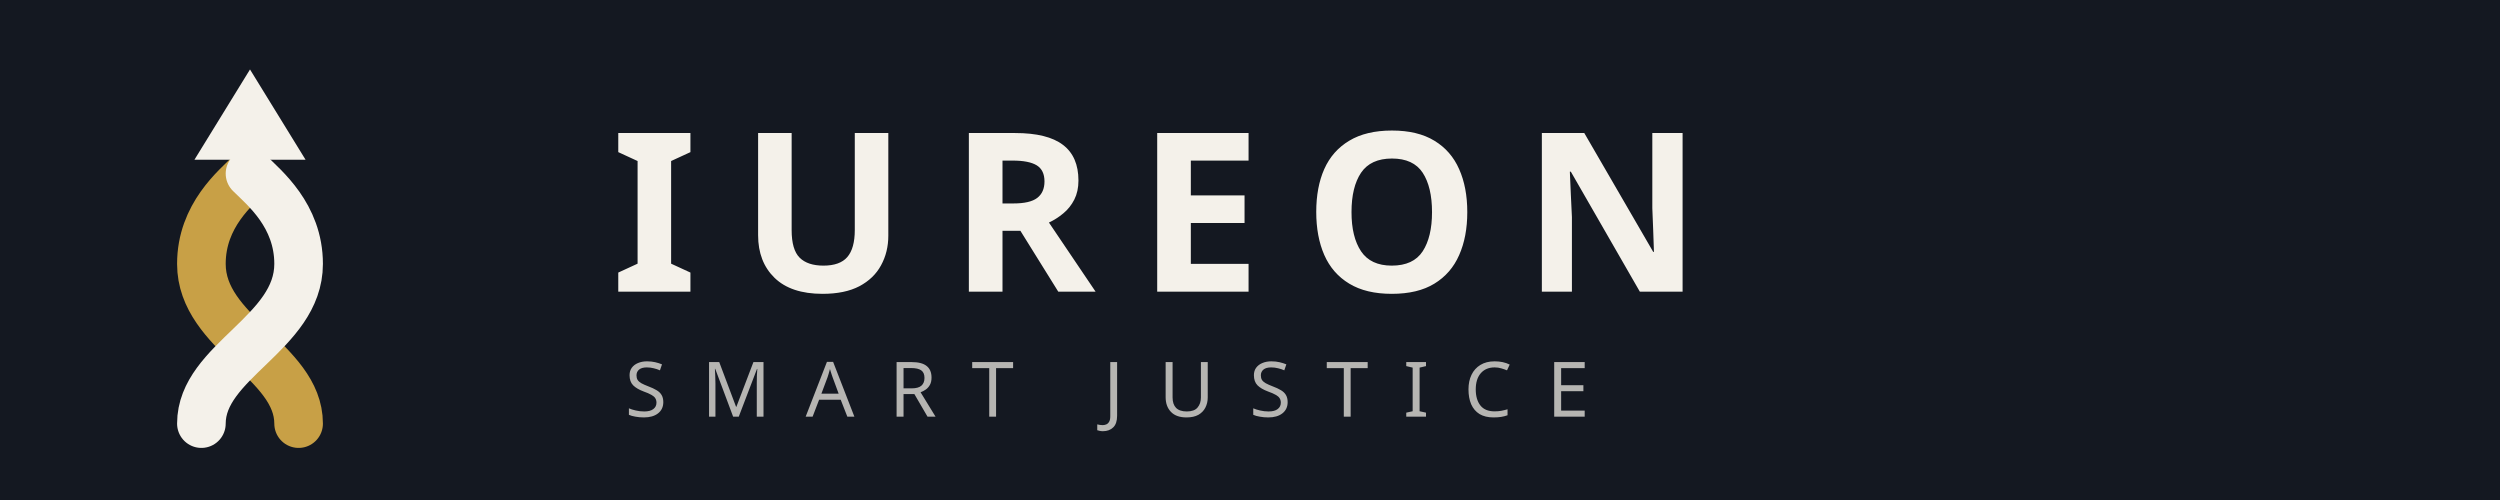
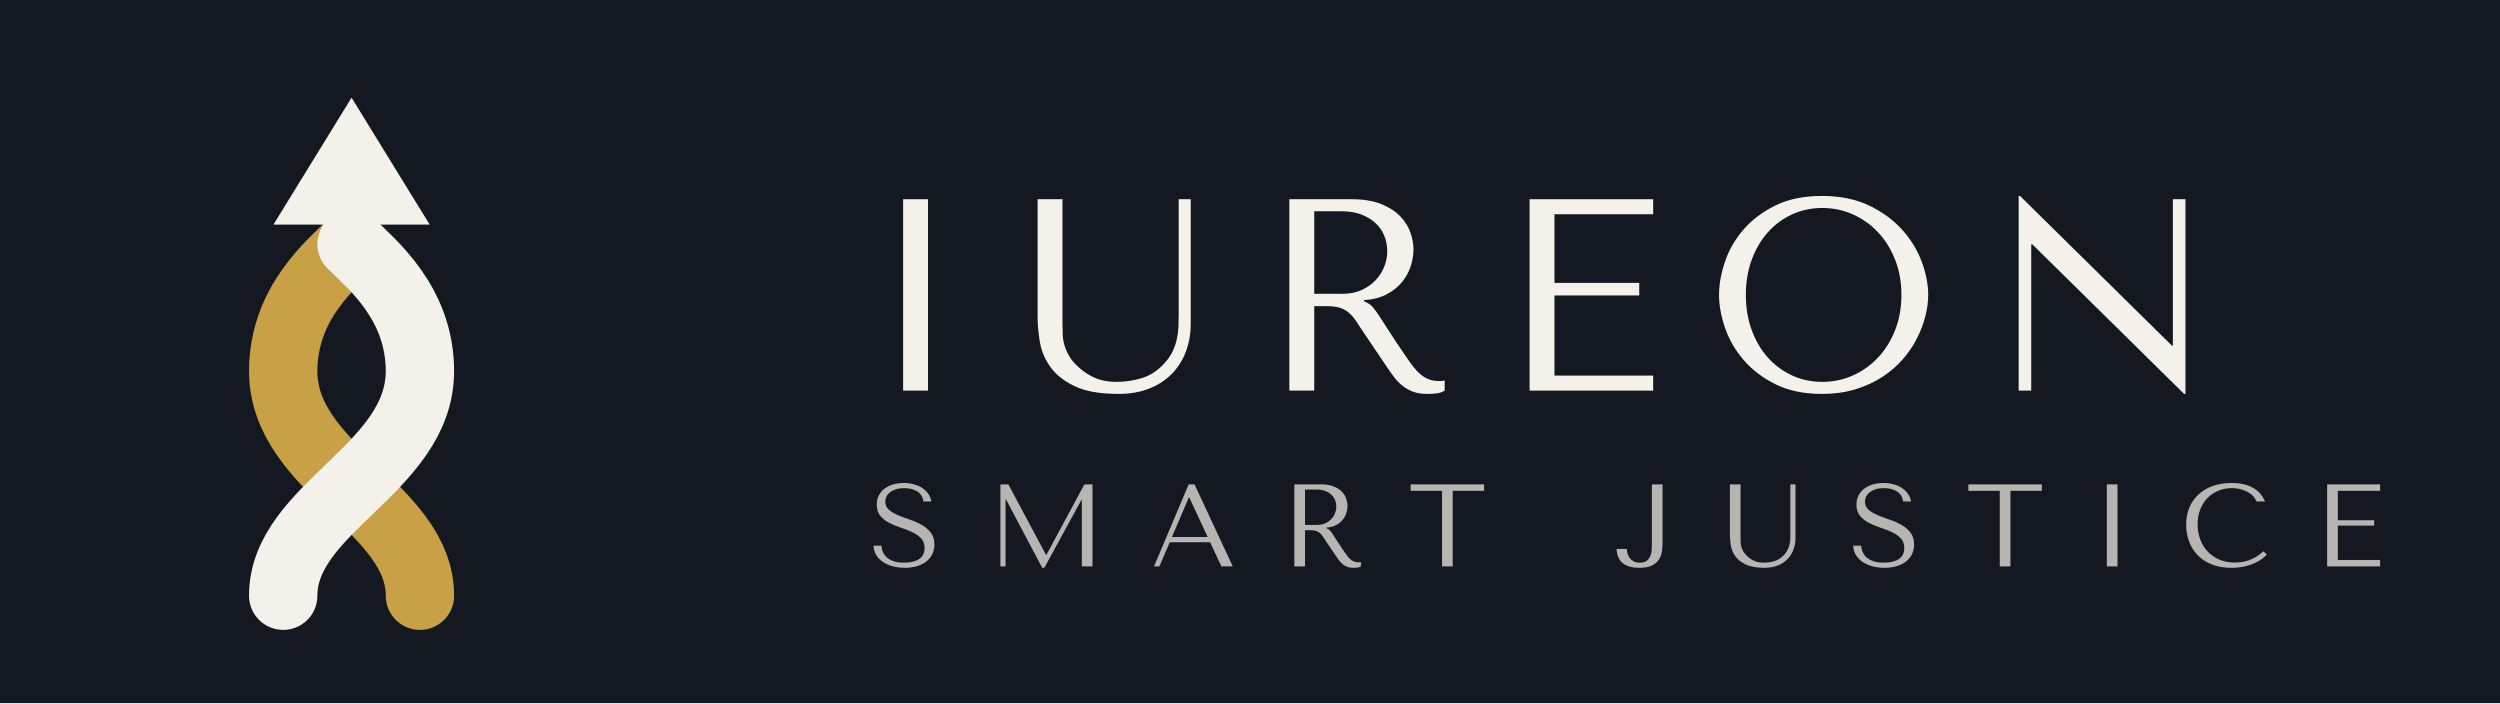
- <svg xmlns="http://www.w3.org/2000/svg" viewBox="0 0 360 72" width="360" height="72" role="img" aria-label="Iureon — SMART JUSTICE">
-   <rect width="360" height="72" fill="#141821" />
+ <svg xmlns="http://www.w3.org/2000/svg" viewBox="0 0 256 72" width="256" height="72" role="img" aria-label="Iureon">
+   <rect width="256" height="72" fill="#141821" />
  <g transform="translate(4 4)">
    <g fill="none" stroke-width="7" stroke-linecap="round" stroke-linejoin="round">
      <path d="M39 57C39 48 25 44 25 34C25 27 30 23 32 21" stroke="#C8A046" />
      <path d="M25 57C25 48 39 44 39 34C39 27 34 23 32 21" stroke="#F4F1EA" />
    </g>
    <path d="M32 6L40 19H24Z" fill="#F4F1EA" />
  </g>
-   <text x="88" y="42" font-family="'Plus Jakarta Sans', 'Segoe UI', system-ui, sans-serif" font-weight="700" font-size="32" letter-spacing="6" fill="#F4F1EA">IUREON</text>
-   <text x="90" y="60" font-family="'Plus Jakarta Sans', 'Segoe UI', system-ui, sans-serif" font-weight="500" font-size="11" letter-spacing="5" fill="#F4F1EA" opacity="0.72">SMART JUSTICE</text>
+   <g transform="translate(88 40)" fill="#F4F1EA">
+     <g transform="translate(0.00 0) scale(0.028 -0.028)">
+       <path d="M160 700V0H251V700Z" />
+     </g>
+     <g transform="translate(16.01 0) scale(0.028 -0.028)">
+       <path d="M80 700V270Q80 229 88.0 179.5Q96 130 126.0 87.5Q156 45 215.0 16.5Q274 -12 376 -12Q440 -12 489.5 8.0Q539 28 572.5 63.0Q606 98 623.0 144.5Q640 191 640 244V700H596V277Q596 255 595.0 232.5Q594 210 589.0 187.5Q584 165 573.5 143.0Q563 121 543 99Q507 60 462.0 46.0Q417 32 368 32Q326 32 293.5 45.0Q261 58 232 84Q209 104 197.0 124.0Q185 144 179.0 163.5Q173 183 172.0 203.0Q171 223 171 243V700Z" />
+     </g>
+     <g transform="translate(40.67 0) scale(0.028 -0.028)">
+       <path d="M120 700V0H211V309H255Q283 309 301.5 304.0Q320 299 335.0 287.0Q350 275 363.0 256.0Q376 237 394 209L473 92Q488 69 502.5 50.0Q517 31 534.0 17.5Q551 4 572.5 -4.0Q594 -12 624 -12Q646 -12 660.0 -10.0Q674 -8 688 0V37Q683 36 678.0 35.5Q673 35 668 35Q647 35 631.0 41.0Q615 47 601.0 58.5Q587 70 574.0 86.5Q561 103 547 124Q505 185 482.0 221.5Q459 258 445.5 278.0Q432 298 423.5 307.0Q415 316 403 322L393 327V331Q441 334 475.5 352.0Q510 370 532.0 397.0Q554 424 564.0 455.5Q574 487 574 517Q574 544 563.5 576.0Q553 608 527.5 635.5Q502 663 458.0 681.5Q414 700 347 700ZM211 656H312Q350 656 380.5 645.0Q411 634 433.0 614.5Q455 595 466.5 568.0Q478 541 478 509Q478 482 467.5 454.5Q457 427 436.0 404.5Q415 382 384.5 368.0Q354 354 314 354H211Z" />
+     </g>
+     <g transform="translate(65.27 0) scale(0.028 -0.028)">
+       <path d="M120 700V0H572V55H211V348H521V394H211V645H572V700Z" />
+     </g>
+     <g transform="translate(86.63 0) scale(0.028 -0.028)">
+       <path d="M50 350Q50 294 71.5 230.5Q93 167 139.0 113.0Q185 59 256.0 23.5Q327 -12 426 -12Q493 -12 547.5 4.5Q602 21 645.5 49.0Q689 77 721.0 113.5Q753 150 773.5 190.5Q794 231 804.5 272.0Q815 313 815 350Q815 406 792.0 469.5Q769 533 721.0 587.0Q673 641 599.5 676.5Q526 712 426 712Q327 712 256.0 677.0Q185 642 139.0 588.5Q93 535 71.5 471.0Q50 407 50 350ZM148 350Q148 420 169.5 478.5Q191 537 228.5 579.0Q266 621 317.0 644.5Q368 668 428 668Q487 668 539.5 644.5Q592 621 631.5 579.0Q671 537 694.0 478.5Q717 420 717 350Q717 280 694.0 221.5Q671 163 631.5 121.0Q592 79 539.5 55.5Q487 32 428 32Q368 32 317.0 55.5Q266 79 228.5 121.0Q191 163 169.5 221.5Q148 280 148 350Z" />
+     </g>
+     <g transform="translate(115.35 0) scale(0.028 -0.028)">
+       <path d="M684 700V165H680L125 712H120V0H166V535H170L725 -12H730V700Z" />
+     </g>
+   </g>
+   <g transform="translate(89 58)" fill="#F4F1EA" opacity="0.72">
+     <g transform="translate(0.00 0) scale(0.012 -0.012)">
+       <path d="M37 177Q39 134 59.5 99.0Q80 64 115.5 39.5Q151 15 199.0 1.5Q247 -12 304 -12Q362 -12 408.5 2.0Q455 16 488.0 42.0Q521 68 539.0 105.0Q557 142 557 187Q557 249 526.0 288.5Q495 328 448.5 354.5Q402 381 347.5 399.0Q293 417 246.5 437.0Q200 457 169.0 483.0Q138 509 138 552Q138 576 148.5 597.0Q159 618 179.5 633.5Q200 649 230.0 658.5Q260 668 299 668Q364 668 409.5 640.5Q455 613 463 554H531Q525 591 504.0 620.5Q483 650 451.0 670.5Q419 691 378.5 701.5Q338 712 294 712Q248 712 206.5 700.0Q165 688 133.5 665.0Q102 642 83.5 607.0Q65 572 65 527Q65 468 95.0 432.0Q125 396 170.5 372.0Q216 348 269.0 331.0Q322 314 367.5 292.5Q413 271 443.0 240.0Q473 209 473 157Q473 92 425.5 62.0Q378 32 299 32Q236 32 198.0 48.5Q160 65 140.0 88.0Q120 111 113.0 135.5Q106 160 105 177Z" />
+     </g>
+     <g transform="translate(12.00 0) scale(0.012 -0.012)">
+       <path d="M188 700H120V0H164V571H168L477 -12H495L811 567H815V0H906V700H837L513 99H509Z" />
+     </g>
+     <g transform="translate(28.81 0) scale(0.012 -0.012)">
+       <path d="M509 206 605 0H702L376 700H326L30 0H76L164 206ZM488 251H183L327 588H331Z" />
+     </g>
+     <g transform="translate(42.10 0) scale(0.012 -0.012)">
+       <path d="M120 700V0H211V309H255Q283 309 301.5 304.0Q320 299 335.0 287.0Q350 275 363.0 256.0Q376 237 394 209L473 92Q488 69 502.5 50.0Q517 31 534.0 17.5Q551 4 572.5 -4.0Q594 -12 624 -12Q646 -12 660.0 -10.0Q674 -8 688 0V37Q683 36 678.0 35.5Q673 35 668 35Q647 35 631.0 41.0Q615 47 601.0 58.5Q587 70 574.0 86.5Q561 103 547 124Q505 185 482.0 221.5Q459 258 445.5 278.0Q432 298 423.5 307.0Q415 316 403 322L393 327V331Q441 334 475.5 352.0Q510 370 532.0 397.0Q554 424 564.0 455.5Q574 487 574 517Q574 544 563.5 576.0Q553 608 527.5 635.5Q502 663 458.0 681.5Q414 700 347 700ZM211 656H312Q350 656 380.5 645.0Q411 634 433.0 614.5Q455 595 466.5 568.0Q478 541 478 509Q478 482 467.5 454.5Q457 427 436.0 404.5Q415 382 384.5 368.0Q354 354 314 354H211Z" />
+     </g>
+     <g transform="translate(55.21 0) scale(0.012 -0.012)">
+       <path d="M379 0V645H647V700H20V645H288V0Z" />
+     </g>
+     <g transform="translate(76.42 0) scale(0.012 -0.012)">
+       <path d="M311 700V195Q311 171 309.5 142.5Q308 114 298.0 89.5Q288 65 267.5 48.5Q247 32 209 32Q176 32 154.5 44.0Q133 56 120.5 74.0Q108 92 102.5 112.5Q97 133 97 149H10Q12 72 60.0 30.0Q108 -12 204 -12Q273 -12 313.0 8.5Q353 29 372.5 60.5Q392 92 397.0 129.0Q402 166 402 198V700Z" />
+     </g>
+     <g transform="translate(87.18 0) scale(0.012 -0.012)">
+       <path d="M80 700V270Q80 229 88.0 179.5Q96 130 126.0 87.5Q156 45 215.0 16.5Q274 -12 376 -12Q440 -12 489.5 8.0Q539 28 572.5 63.0Q606 98 623.0 144.5Q640 191 640 244V700H596V277Q596 255 595.0 232.5Q594 210 589.0 187.5Q584 165 573.5 143.0Q563 121 543 99Q507 60 462.0 46.0Q417 32 368 32Q326 32 293.5 45.0Q261 58 232 84Q209 104 197.0 124.0Q185 144 179.0 163.5Q173 183 172.0 203.0Q171 223 171 243V700Z" />
+     </g>
+     <g transform="translate(100.32 0) scale(0.012 -0.012)">
+       <path d="M37 177Q39 134 59.5 99.0Q80 64 115.5 39.5Q151 15 199.0 1.5Q247 -12 304 -12Q362 -12 408.5 2.0Q455 16 488.0 42.0Q521 68 539.0 105.0Q557 142 557 187Q557 249 526.0 288.5Q495 328 448.5 354.5Q402 381 347.5 399.0Q293 417 246.5 437.0Q200 457 169.0 483.0Q138 509 138 552Q138 576 148.5 597.0Q159 618 179.5 633.5Q200 649 230.0 658.5Q260 668 299 668Q364 668 409.5 640.5Q455 613 463 554H531Q525 591 504.0 620.5Q483 650 451.0 670.5Q419 691 378.5 701.5Q338 712 294 712Q248 712 206.5 700.0Q165 688 133.5 665.0Q102 642 83.5 607.0Q65 572 65 527Q65 468 95.0 432.0Q125 396 170.5 372.0Q216 348 269.0 331.0Q322 314 367.5 292.5Q413 271 443.0 240.0Q473 209 473 157Q473 92 425.5 62.0Q378 32 299 32Q236 32 198.0 48.5Q160 65 140.0 88.0Q120 111 113.0 135.5Q106 160 105 177Z" />
+     </g>
+     <g transform="translate(112.32 0) scale(0.012 -0.012)">
+       <path d="M379 0V645H647V700H20V645H288V0Z" />
+     </g>
+     <g transform="translate(124.82 0) scale(0.012 -0.012)">
+       <path d="M160 700V0H251V700Z" />
+     </g>
+     <g transform="translate(134.26 0) scale(0.012 -0.012)">
+       <path d="M709 129Q607 33 467 33Q389 33 329.0 60.0Q269 87 229.0 132.0Q189 177 168.5 236.0Q148 295 148 359Q148 427 169.5 483.5Q191 540 230.0 581.0Q269 622 322.5 645.0Q376 668 439 668Q482 668 517.5 658.0Q553 648 580.5 632.0Q608 616 625.5 595.5Q643 575 650 554H724Q709 588 685.5 617.0Q662 646 627.0 667.0Q592 688 545.0 700.0Q498 712 438 712Q351 712 279.5 687.0Q208 662 157.0 615.5Q106 569 78.0 503.5Q50 438 50 357Q50 287 72.5 220.5Q95 154 142.0 102.5Q189 51 262.0 19.5Q335 -12 436 -12Q500 -12 550.5 0.0Q601 12 638.5 29.5Q676 47 701.0 67.0Q726 87 739 102Z" />
+     </g>
+     <g transform="translate(147.86 0) scale(0.012 -0.012)">
+       <path d="M120 700V0H572V55H211V348H521V394H211V645H572V700Z" />
+     </g>
+   </g>
</svg>
